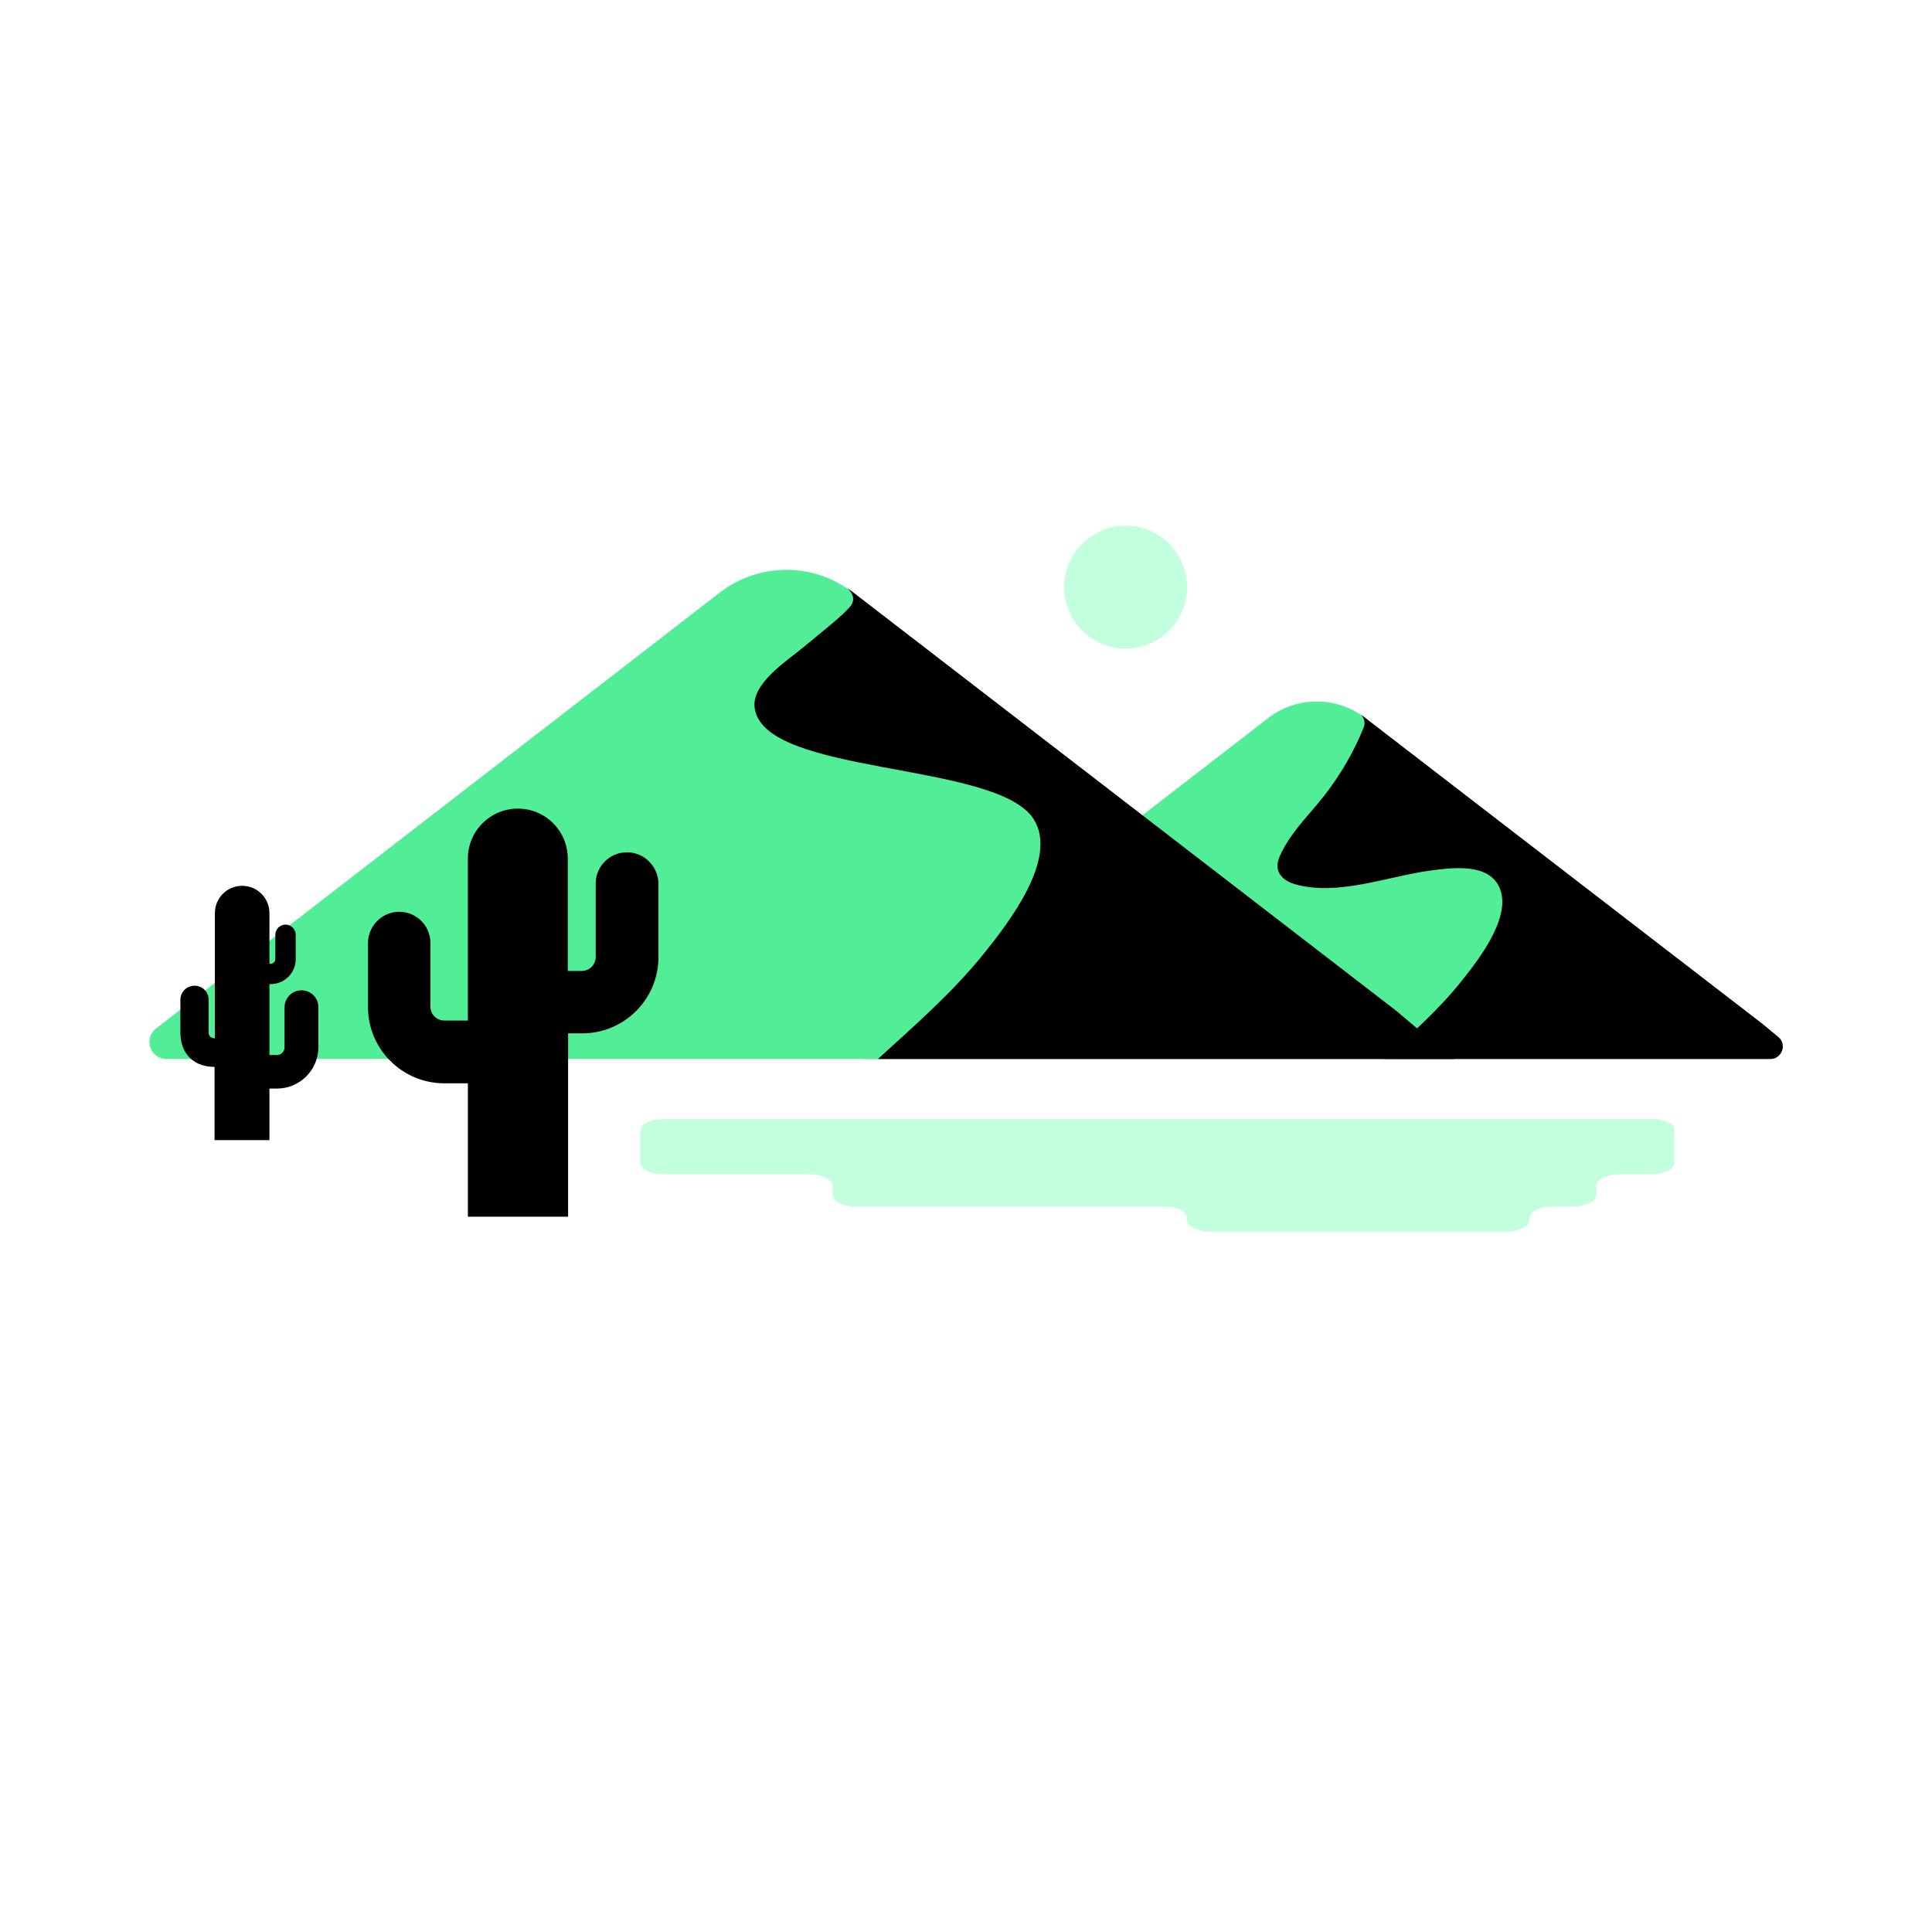
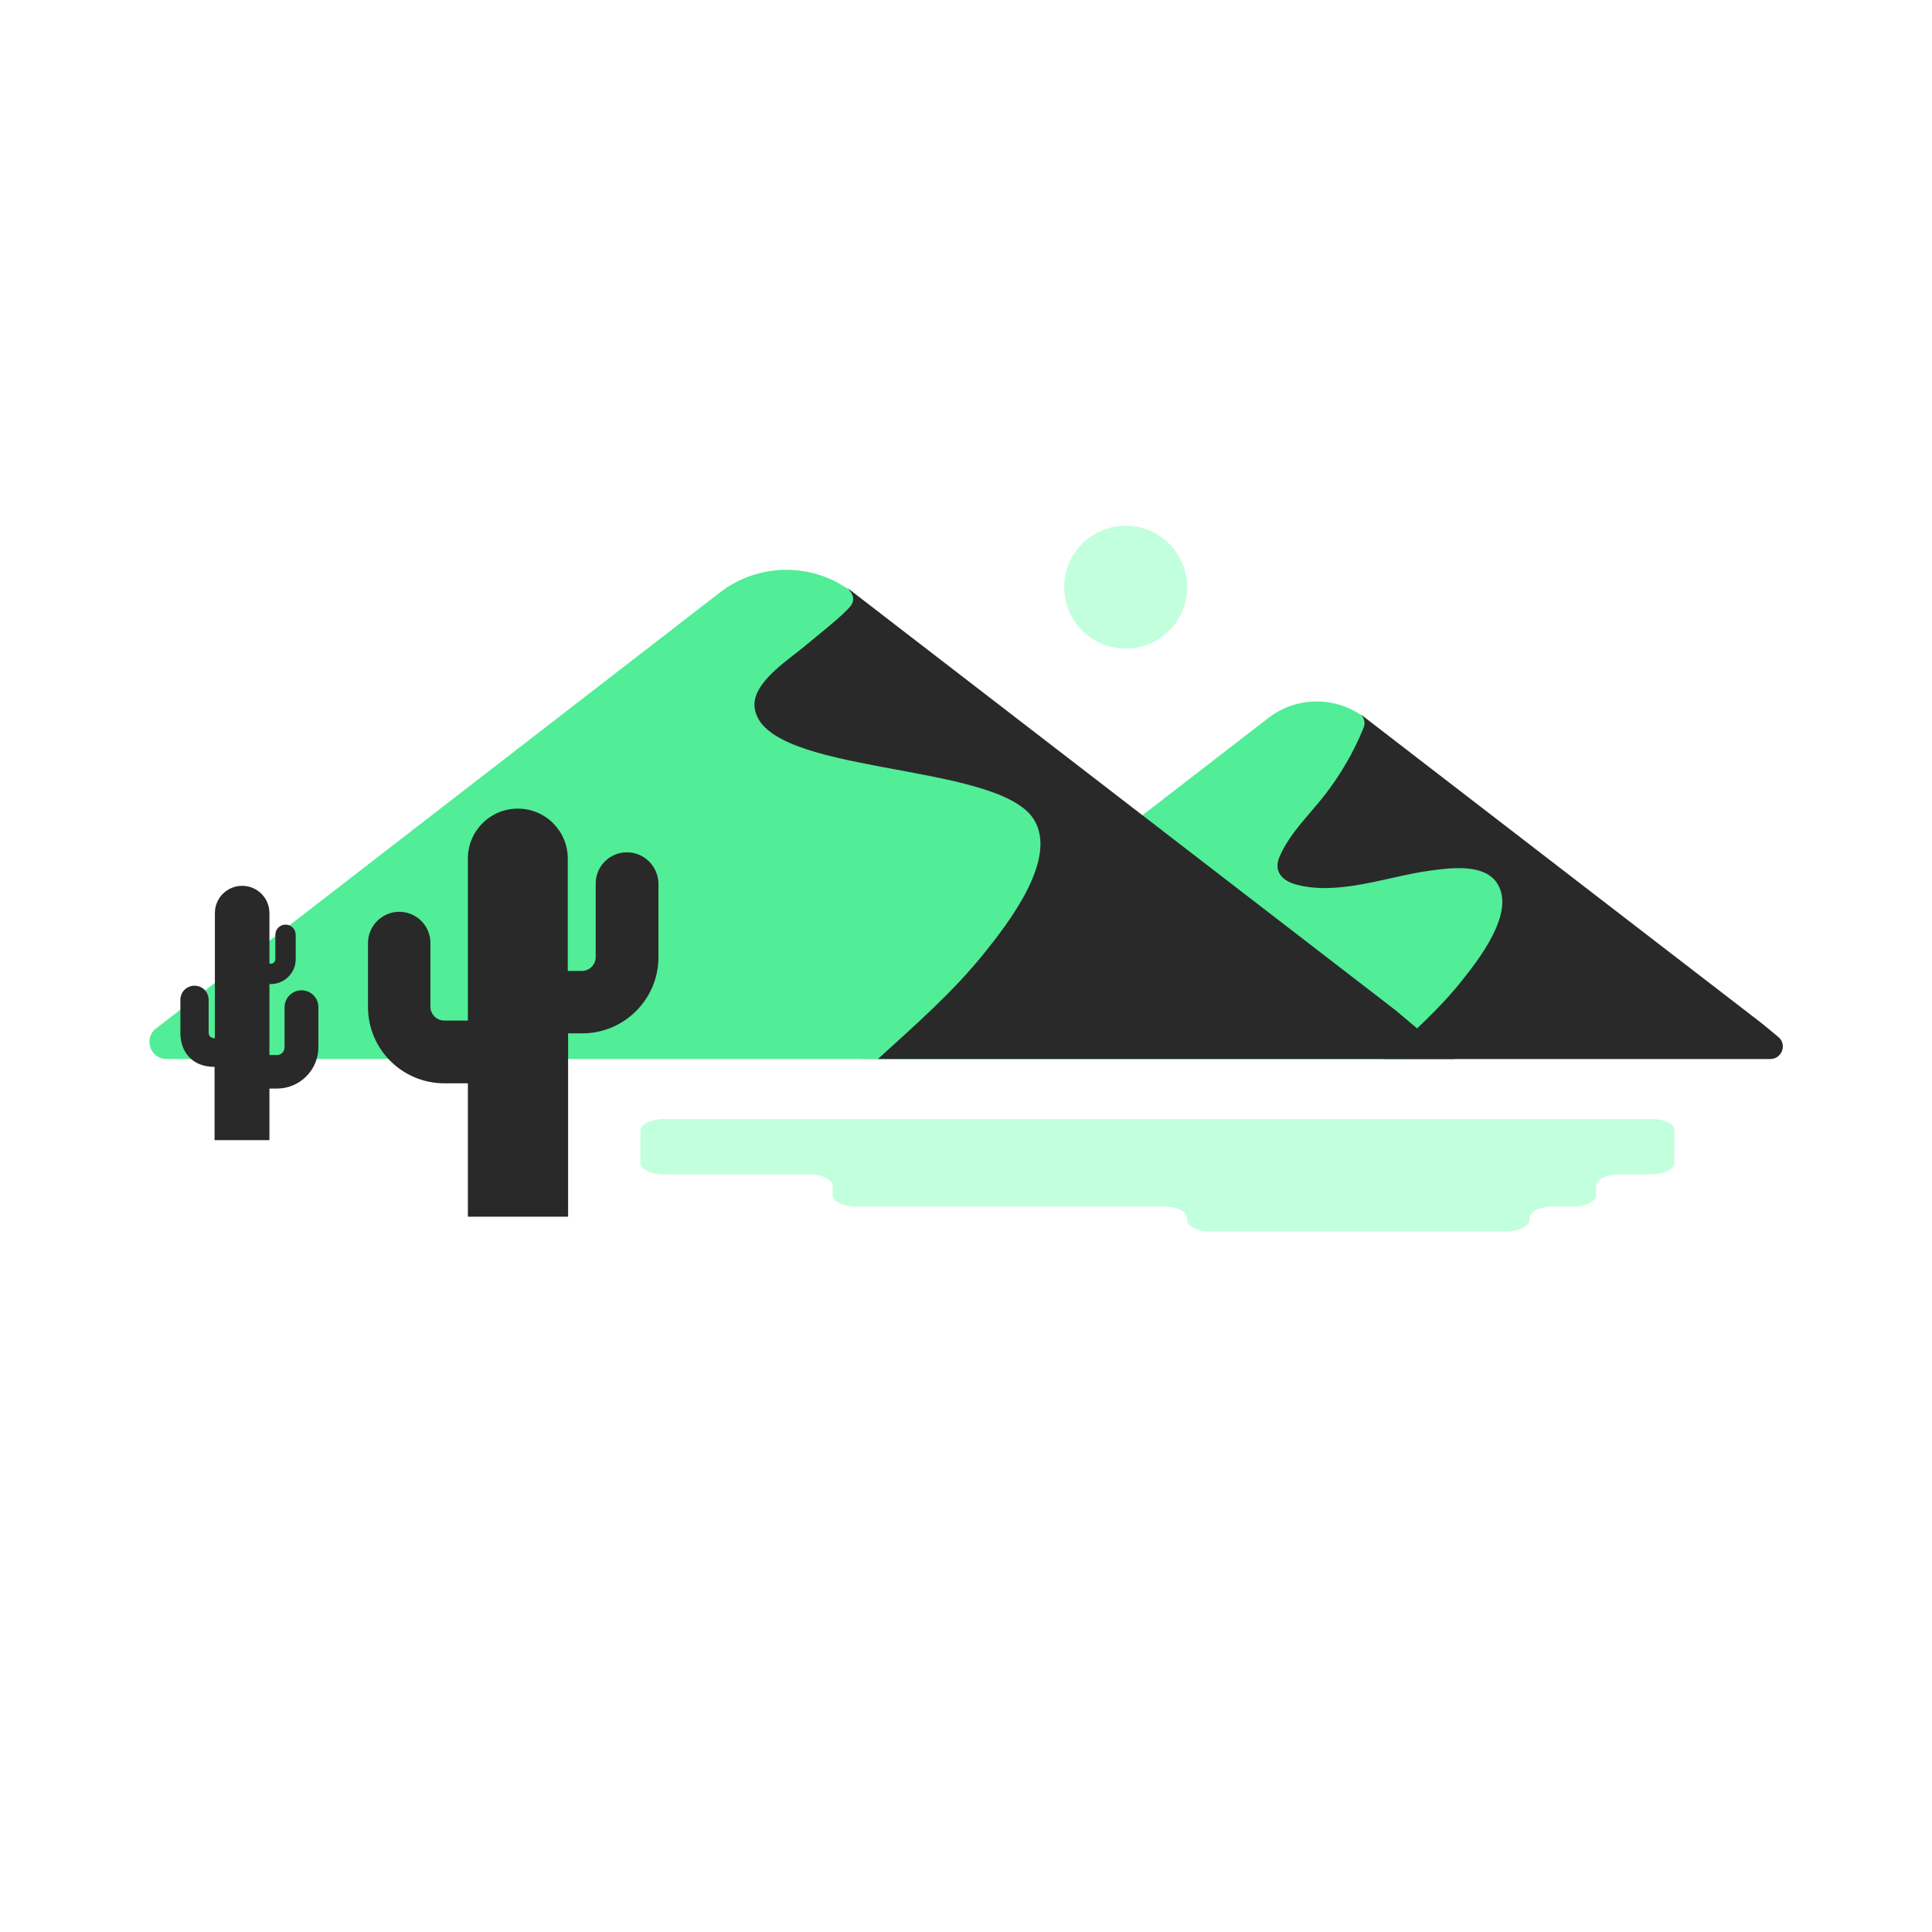
<svg xmlns="http://www.w3.org/2000/svg" version="1.1" id="Layer_1" x="0px" y="0px" viewBox="0 0 588 588" style="enable-background:new 0 0 588 588;" xml:space="preserve">
  <style type="text/css">
	.st0{fill:#51ED97;}
- 	.st1{fill:#C2FFDC;}
+ 	.st1{fill:#292929;}
+ 	.st2{fill:#C2FFDC;}
</style>
  <g>
    <g>
      <path class="st0" d="M538.7,322.3H262.8c-3.6,0-5.2-4.6-2.3-6.8l125.4-96.9c8.7-6.8,21-6.8,29.7,0L541,315.5    C543.9,317.7,542.3,322.3,538.7,322.3z" />
-       <path d="M421.1,322.3c8.3-7.5,16.7-14.9,23.7-23.7c5.3-6.6,16.5-20.9,10.9-29.7c-4-6.3-14.6-4.7-20.7-3.9    c-12.9,1.8-28,7.8-40.9,4.1c-4-1.2-6.5-4-4.7-8.3c3.1-7.2,8.9-12.6,13.6-18.6c5-6.4,9.1-13.5,12-20.7c1-2.5-0.9-4.1-0.9-4.1    l122.3,94.2l4.7,3.9c2.9,2.2,1.3,6.8-2.3,6.8H421.1z" />
+       <path class="st1" d="M421.1,322.3c8.3-7.5,16.7-14.9,23.7-23.7c5.3-6.6,16.5-20.9,10.9-29.7c-4-6.3-14.6-4.7-20.7-3.9    c-12.9,1.8-28,7.8-40.9,4.1c-4-1.2-6.5-4-4.7-8.3c3.1-7.2,8.9-12.6,13.6-18.6c5-6.4,9.1-13.5,12-20.7c1-2.5-0.9-4.1-0.9-4.1    l122.3,94.2l4.7,3.9c2.9,2.2,1.3,6.8-2.3,6.8L421.1,322.3L421.1,322.3z" />
    </g>
    <g>
-       <path class="st0" d="M428,322.3H50.7c-5,0-7.1-6.3-3.2-9.3l171.5-132.6c12-9.3,28.7-9.3,40.6,0L431.2,313    C435.1,316,433,322.3,428,322.3z" />
-       <path d="M267.2,322.3c11.3-10.3,22.9-20.4,32.5-32.4c7.2-9,22.5-28.6,14.9-40.6c-11.3-17.7-81.8-13.1-84.9-33.7    c-1.2-7.5,9.9-14.5,14.8-18.6c5.4-4.5,12.1-9.7,14.4-12.6c2.3-2.9-1.3-5.7-1.3-5.7l167.3,128.9l6.4,5.4l11.4,9.3H428H267.2z" />
+       <path class="st0" d="M428,322.3H50.7c-5,0-7.1-6.3-3.2-9.3L219,180.4c12-9.3,28.7-9.3,40.6,0L431.2,313    C435.1,316,433,322.3,428,322.3z" />
+       <path class="st1" d="M267.2,322.3c11.3-10.3,22.9-20.4,32.5-32.4c7.2-9,22.5-28.6,14.9-40.6c-11.3-17.7-81.8-13.1-84.9-33.7    c-1.2-7.5,9.9-14.5,14.8-18.6c5.4-4.5,12.1-9.7,14.4-12.6c2.3-2.9-1.3-5.7-1.3-5.7l167.3,128.9l6.4,5.4l11.4,9.3H428L267.2,322.3    L267.2,322.3z" />
    </g>
-     <path d="M190.8,259.4c-5.3,0-9.5,4.3-9.5,9.5v22.4c0,2.3-1.9,4.2-4.2,4.2h-4.3v-34.2c0-8.4-6.8-15.2-15.2-15.2   c-8.4,0-15.2,6.8-15.2,15.2v49.3h-7.2c-2.3,0-4.2-1.9-4.2-4.2V287c0-5.3-4.3-9.5-9.5-9.5s-9.5,4.3-9.5,9.5v19.5   c0,12.8,10.4,23.2,23.2,23.2h7.2v40.6h30.5v-55.8h4.3c12.8,0,23.2-10.4,23.2-23.2v-22.4C200.3,263.7,196.1,259.4,190.8,259.4z" />
-     <path d="M91.8,301.4c-2.9,0-5.2,2.3-5.2,5.2v12.2c0,1.2-1,2.3-2.3,2.3H82v-21.6h0.4c4.2,0,7.6-3.4,7.6-7.6v-7.4   c0-1.7-1.4-3.1-3.1-3.1c-1.7,0-3.1,1.4-3.1,3.1v7.4c0,0.8-0.6,1.4-1.4,1.4l-0.4,0v-15.4c0-4.6-3.7-8.3-8.3-8.3   c-4.6,0-8.3,3.7-8.3,8.3V316c-1.2,0-1.9-0.7-1.9-1.7v-10c0-2.4-1.9-4.3-4.3-4.3c-2.4,0-4.3,1.9-4.3,4.3v10   c0,5.7,3.4,10.4,10.4,10.4V347H82v-15.7h2.3c6.9,0,12.6-5.6,12.6-12.6v-12.2C96.9,303.7,94.6,301.4,91.8,301.4z" />
-     <circle class="st1" cx="342.6" cy="178.7" r="18.7" />
-     <path class="st1" d="M502.7,340.6H202c-3.9,0-7.1,1.6-7.1,3.5v9.8c0,1.9,3.2,3.5,7.1,3.5h44.3c3.9,0,7.1,1.6,7.1,3.5v2.8   c0,1.9,3.2,3.5,7.1,3.5h93.7c3.9,0,7.1,1.6,7.1,3.5v0.6c0,1.9,3.2,3.5,7.1,3.5h90c3.9,0,7.1-1.6,7.1-3.5v-0.6   c0-1.9,3.2-3.5,7.1-3.5h6.1c3.9,0,7.1-1.6,7.1-3.5v-2.8c0-1.9,3.2-3.5,7.1-3.5h9.6c3.9,0,7.1-1.6,7.1-3.5V344   C509.8,342.1,506.6,340.6,502.7,340.6z" />
+     <path class="st1" d="M190.8,259.4c-5.3,0-9.5,4.3-9.5,9.5v22.4c0,2.3-1.9,4.2-4.2,4.2h-4.3v-34.2c0-8.4-6.8-15.2-15.2-15.2   s-15.2,6.8-15.2,15.2v49.3h-7.2c-2.3,0-4.2-1.9-4.2-4.2V287c0-5.3-4.3-9.5-9.5-9.5s-9.5,4.3-9.5,9.5v19.5   c0,12.8,10.4,23.2,23.2,23.2h7.2v40.6h30.5v-55.8h4.3c12.8,0,23.2-10.4,23.2-23.2v-22.4C200.3,263.7,196.1,259.4,190.8,259.4z" />
+     <path class="st1" d="M91.8,301.4c-2.9,0-5.2,2.3-5.2,5.2v12.2c0,1.2-1,2.3-2.3,2.3H82v-21.6h0.4c4.2,0,7.6-3.4,7.6-7.6v-7.4   c0-1.7-1.4-3.1-3.1-3.1s-3.1,1.4-3.1,3.1v7.4c0,0.8-0.6,1.4-1.4,1.4H82v-15.4c0-4.6-3.7-8.3-8.3-8.3c-4.6,0-8.3,3.7-8.3,8.3V316   c-1.2,0-1.9-0.7-1.9-1.7v-10c0-2.4-1.9-4.3-4.3-4.3c-2.4,0-4.3,1.9-4.3,4.3v10c0,5.7,3.4,10.4,10.4,10.4V347H82v-15.7h2.3   c6.9,0,12.6-5.6,12.6-12.6v-12.2C96.9,303.7,94.6,301.4,91.8,301.4z" />
+     <circle class="st2" cx="342.6" cy="178.7" r="18.7" />
+     <path class="st2" d="M502.7,340.6H202c-3.9,0-7.1,1.6-7.1,3.5v9.8c0,1.9,3.2,3.5,7.1,3.5h44.3c3.9,0,7.1,1.6,7.1,3.5v2.8   c0,1.9,3.2,3.5,7.1,3.5h93.7c3.9,0,7.1,1.6,7.1,3.5v0.6c0,1.9,3.2,3.5,7.1,3.5h90c3.9,0,7.1-1.6,7.1-3.5v-0.6   c0-1.9,3.2-3.5,7.1-3.5h6.1c3.9,0,7.1-1.6,7.1-3.5v-2.8c0-1.9,3.2-3.5,7.1-3.5h9.6c3.9,0,7.1-1.6,7.1-3.5V344   C509.8,342.1,506.6,340.6,502.7,340.6z" />
  </g>
</svg>
